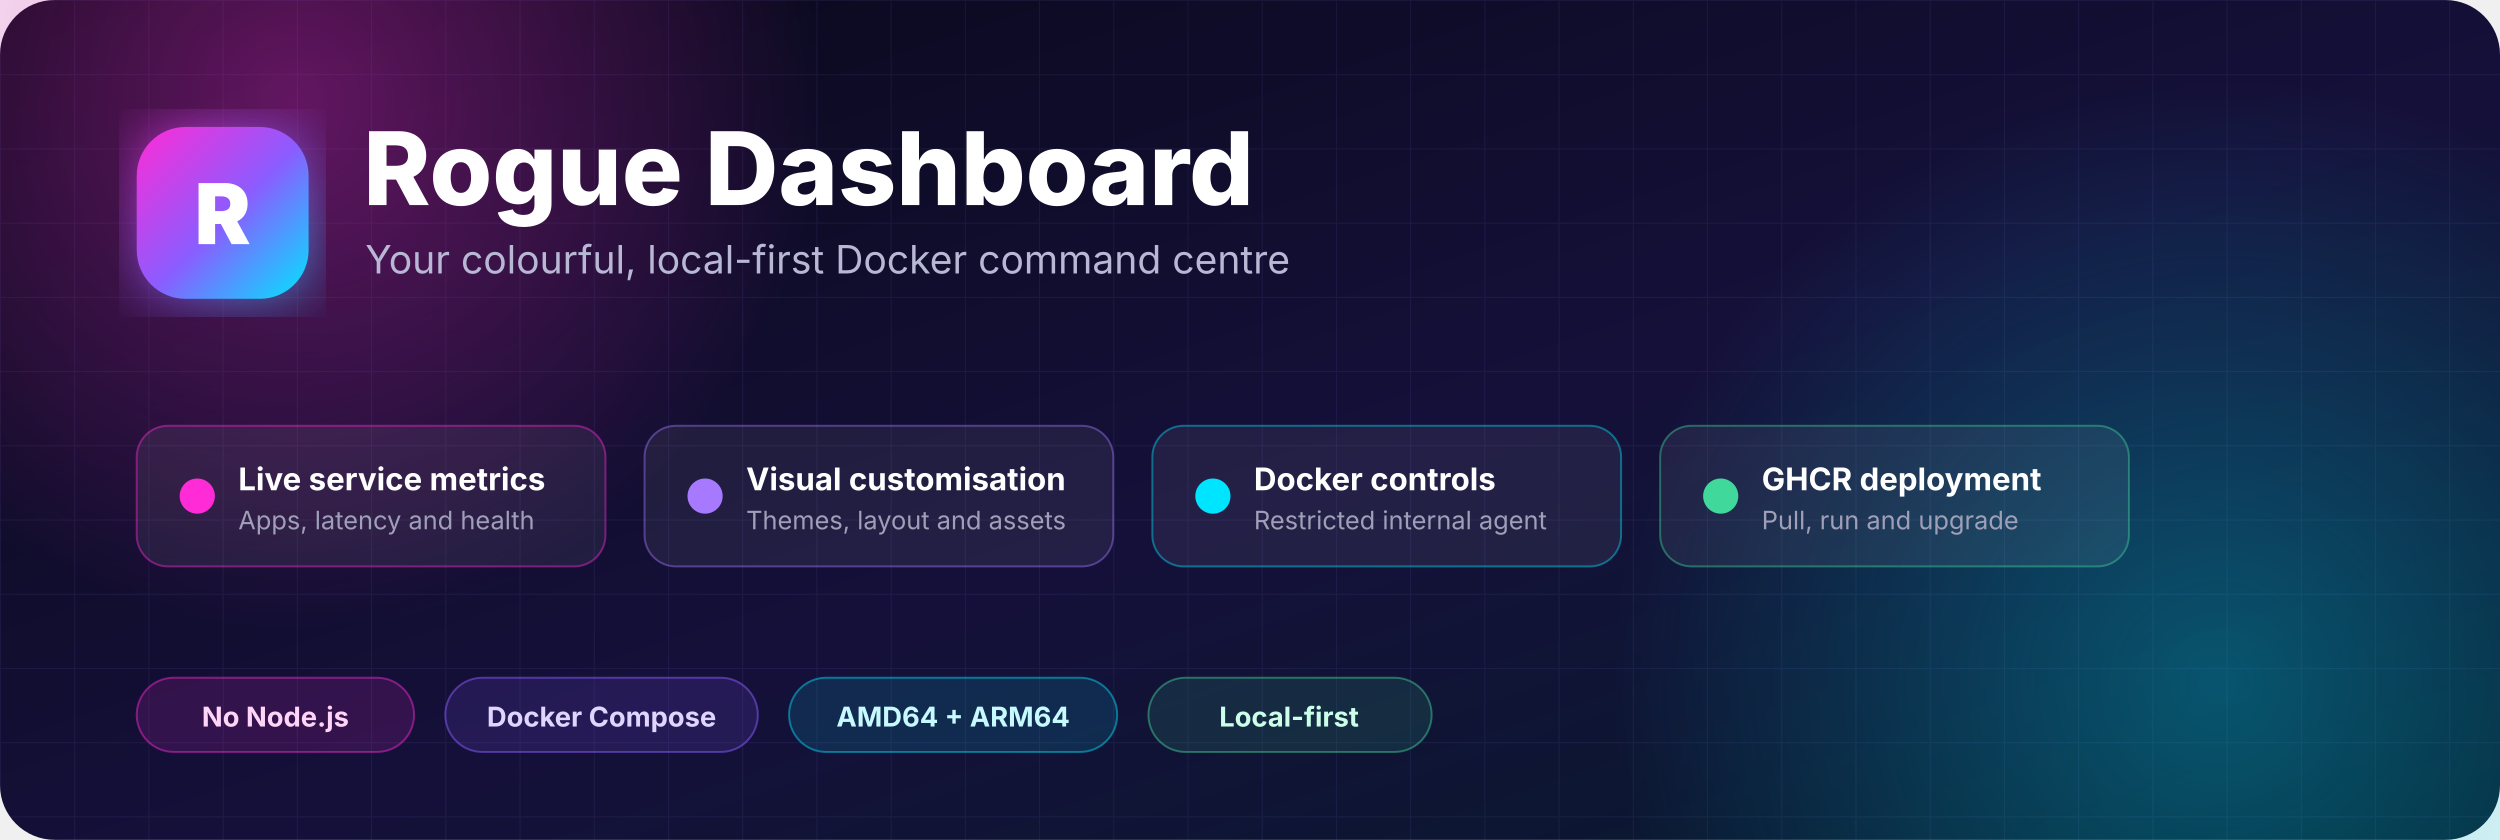
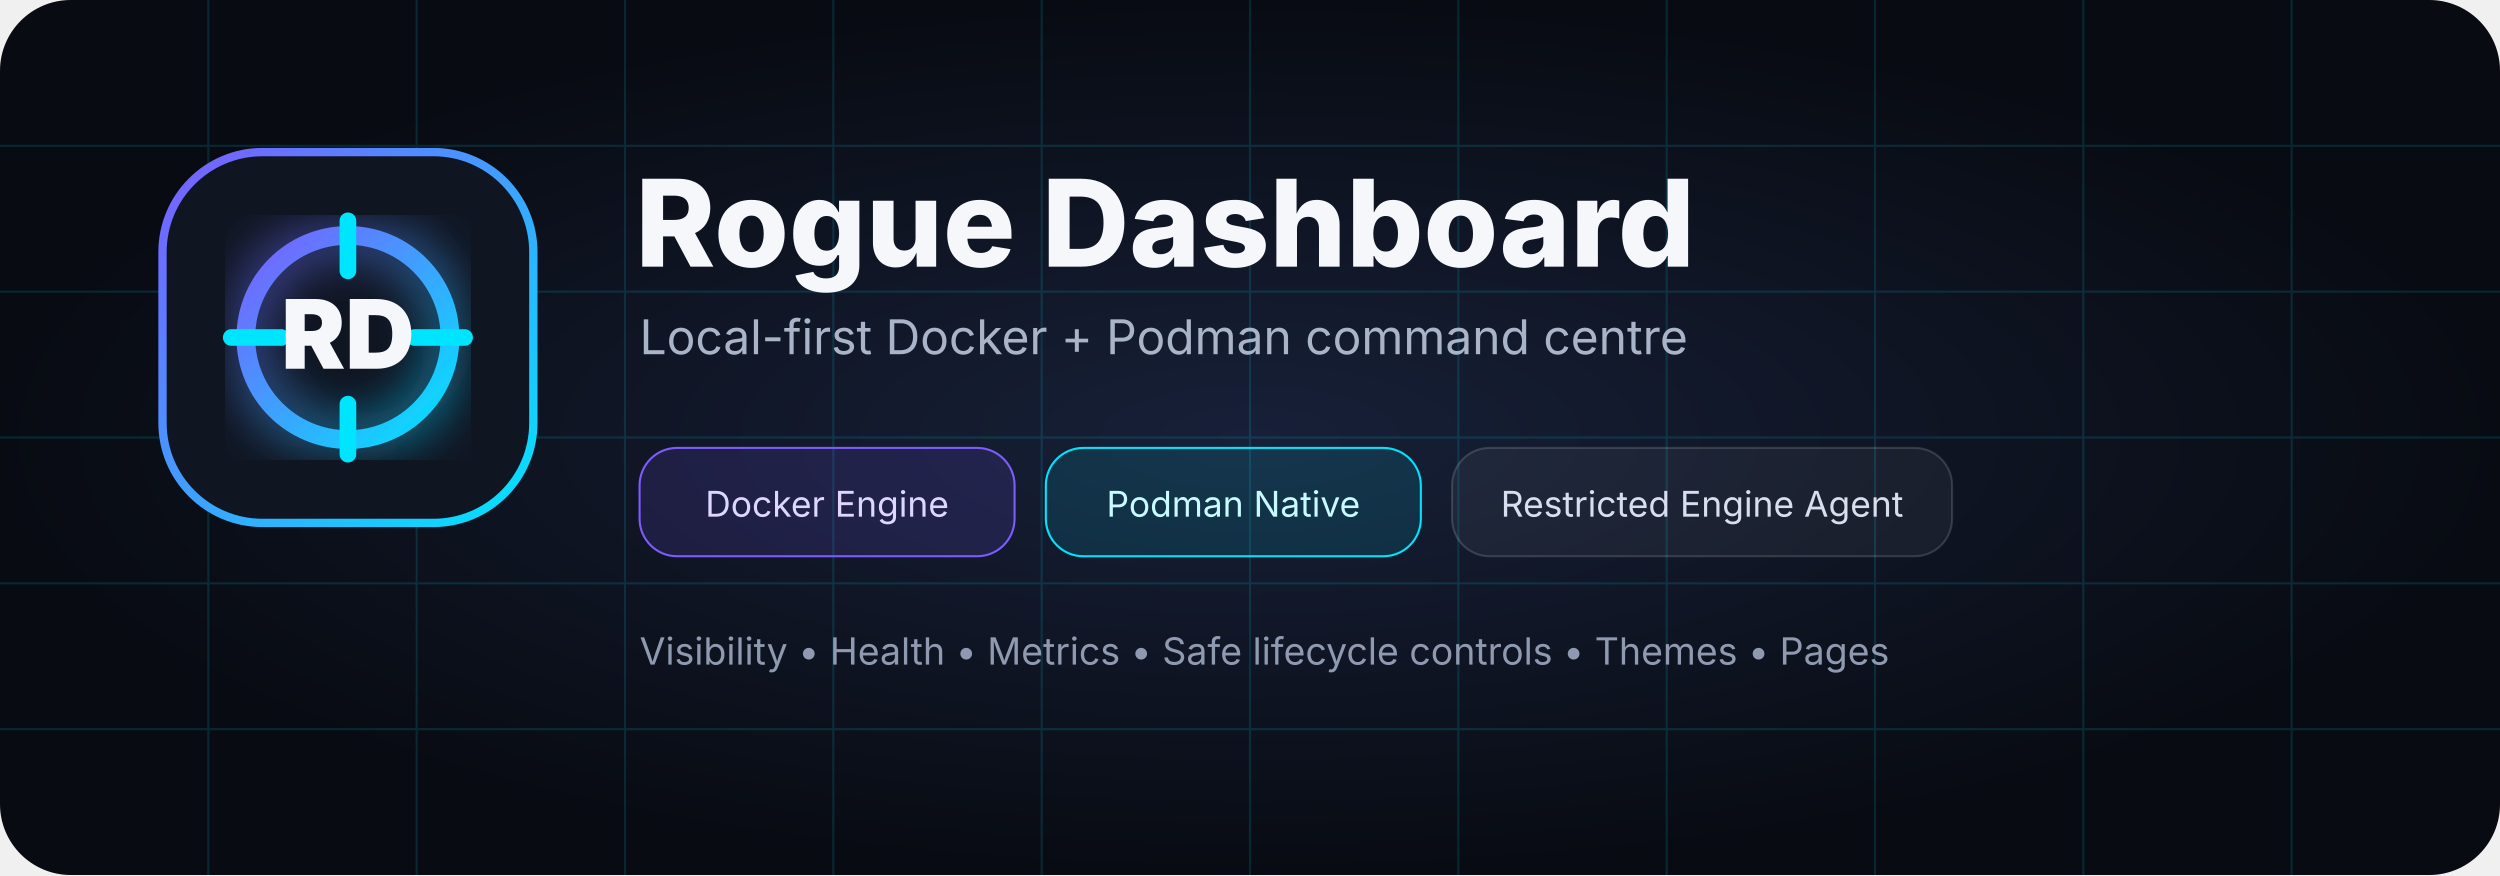
- <svg xmlns="http://www.w3.org/2000/svg" width="1280" height="430" viewBox="0 0 1280 430" role="img" aria-labelledby="title desc">
+ <svg xmlns="http://www.w3.org/2000/svg" width="1200" height="420" viewBox="0 0 1200 420" role="img" aria-labelledby="t d">
  <defs>
-     <linearGradient id="bg" x1="0" y1="0" x2="1" y2="1">
-       <stop offset="0" stop-color="#080817" />
-       <stop offset="0.55" stop-color="#15103a" />
-       <stop offset="1" stop-color="#061b2c" />
-     </linearGradient>
-     <linearGradient id="brand" x1="0" y1="0" x2="1" y2="1">
-       <stop stop-color="#ff2bd6" />
-       <stop offset="0.52" stop-color="#8b5cff" />
+     <linearGradient id="g" x1="0" y1="0" x2="1" y2="1">
+       <stop stop-color="#7c5cff" />
      <stop offset="1" stop-color="#00e5ff" />
    </linearGradient>
-     <radialGradient id="pink">
-       <stop stop-color="#ff2bd6" stop-opacity=".36" />
-       <stop offset="1" stop-color="#ff2bd6" stop-opacity="0" />
-     </radialGradient>
-     <radialGradient id="cyan">
-       <stop stop-color="#00e5ff" stop-opacity=".3" />
-       <stop offset="1" stop-color="#00e5ff" stop-opacity="0" />
+     <radialGradient id="bg">
+       <stop stop-color="#172038" />
+       <stop offset="1" stop-color="#080b12" />
    </radialGradient>
    <filter id="glow">
-       <feGaussianBlur stdDeviation="16" />
+       <feGaussianBlur stdDeviation="12" result="b" />
+       <feMerge>
+         <feMergeNode in="b" />
+         <feMergeNode in="SourceGraphic" />
+       </feMerge>
    </filter>
-     <pattern id="grid" width="38" height="38" patternUnits="userSpaceOnUse">
-       <path d="M38 0H0V38" fill="none" stroke="#9b8cff" stroke-opacity=".08" />
-     </pattern>
  </defs>
-   <rect width="1280" height="430" rx="28" fill="url(#bg)" />
-   <rect width="1280" height="430" rx="28" fill="url(#grid)" />
-   <circle cx="150" cy="52" r="270" fill="url(#pink)" />
-   <circle cx="1135" cy="350" r="310" fill="url(#cyan)" />
-   <rect x="70" y="65" width="88" height="88" rx="25" fill="url(#brand)" filter="url(#glow)" opacity=".8" />
-   <rect x="70" y="65" width="88" height="88" rx="25" fill="url(#brand)" />
-   <text x="114" y="125" fill="#fff" font-family="Inter,Segoe UI,sans-serif" font-size="43" font-weight="900" text-anchor="middle">R</text>
-   <text x="186" y="105" fill="#fff" font-family="Inter,Segoe UI,sans-serif" font-size="52" font-weight="800">Rogue Dashboard</text>
-   <text x="187" y="140" fill="#b8b8d5" font-family="Inter,Segoe UI,sans-serif" font-size="20">Your colourful, local-first Docker command centre</text>
-   <g font-family="Inter,Segoe UI,sans-serif" font-size="16" font-weight="650">
-     <g transform="translate(70 218)">
-       <rect width="240" height="72" rx="16" fill="#ffffff" fill-opacity=".065" stroke="#ff2bd6" stroke-opacity=".42" />
-       <circle cx="31" cy="36" r="9" fill="#ff2bd6" />
-       <text x="52" y="33" fill="#fff">Live service metrics</text>
-       <text x="52" y="53" fill="#9f9fb8" font-size="13" font-weight="400">Apps, latency and health</text>
-     </g>
-     <g transform="translate(330 218)">
-       <rect width="240" height="72" rx="16" fill="#ffffff" fill-opacity=".065" stroke="#a679ff" stroke-opacity=".42" />
-       <circle cx="31" cy="36" r="9" fill="#a679ff" />
-       <text x="52" y="33" fill="#fff">Visual customisation</text>
-       <text x="52" y="53" fill="#9f9fb8" font-size="13" font-weight="400">Themes, layout and assets</text>
-     </g>
-     <g transform="translate(590 218)">
-       <rect width="240" height="72" rx="16" fill="#ffffff" fill-opacity=".065" stroke="#00e5ff" stroke-opacity=".42" />
-       <circle cx="31" cy="36" r="9" fill="#00e5ff" />
-       <text x="52" y="33" fill="#fff">Docker controls</text>
-       <text x="52" y="53" fill="#9f9fb8" font-size="13" font-weight="400">Restricted internal agent</text>
-     </g>
-     <g transform="translate(850 218)">
-       <rect width="240" height="72" rx="16" fill="#ffffff" fill-opacity=".065" stroke="#41d99b" stroke-opacity=".42" />
-       <circle cx="31" cy="36" r="9" fill="#41d99b" />
-       <text x="52" y="33" fill="#fff">GHCR deployment</text>
-       <text x="52" y="53" fill="#9f9fb8" font-size="13" font-weight="400">Pull, run and upgrade</text>
-     </g>
+   <rect width="1200" height="420" rx="34" fill="url(#bg)" />
+   <g opacity=".14" stroke="#00e5ff">
+     <path d="M0 70h1200M0 140h1200M0 210h1200M0 280h1200M0 350h1200" />
+     <path d="M100 0v420M200 0v420M300 0v420M400 0v420M500 0v420M600 0v420M700 0v420M800 0v420M900 0v420M1000 0v420M1100 0v420" />
  </g>
-   <g transform="translate(70 347)" font-family="Inter,Segoe UI,sans-serif" font-size="14" font-weight="700">
-     <rect width="142" height="38" rx="19" fill="#ff2bd6" fill-opacity=".14" stroke="#ff2bd6" stroke-opacity=".45" />
-     <text x="71" y="25" text-anchor="middle" fill="#ffd5f7">No Node.js</text>
-     <rect x="158" width="160" height="38" rx="19" fill="#8b5cff" fill-opacity=".14" stroke="#8b5cff" stroke-opacity=".5" />
-     <text x="238" y="25" text-anchor="middle" fill="#dfd5ff">Docker Compose</text>
-     <rect x="334" width="168" height="38" rx="19" fill="#00e5ff" fill-opacity=".12" stroke="#00e5ff" stroke-opacity=".45" />
-     <text x="418" y="25" text-anchor="middle" fill="#c7faff">AMD64 + ARM64</text>
-     <rect x="518" width="145" height="38" rx="19" fill="#41d99b" fill-opacity=".12" stroke="#41d99b" stroke-opacity=".45" />
-     <text x="590" y="25" text-anchor="middle" fill="#ccffe9">Local-first</text>
+   <g transform="translate(78 73)">
+     <rect width="178" height="178" rx="48" fill="#101522" stroke="url(#g)" stroke-width="4" />
+     <circle cx="89" cy="89" r="49" fill="none" stroke="url(#g)" stroke-width="9" filter="url(#glow)" />
+     <path d="M89 33v24M89 121v24M33 89h24M121 89h24" stroke="#00e5ff" stroke-width="8" stroke-linecap="round" />
+     <text x="89" y="104" text-anchor="middle" font-family="Inter,Segoe UI,sans-serif" font-size="46" font-weight="900" fill="#f5f7fb">RD</text>
  </g>
+   <text x="305" y="128" font-family="Inter,Segoe UI,sans-serif" font-size="58" font-weight="800" fill="#f5f7fb">Rogue Dashboard</text>
+   <text x="307" y="170" font-family="Inter,Segoe UI,sans-serif" font-size="23" fill="#aab4c8">Local-first Docker + Podman command centre</text>
+   <g transform="translate(307 215)" font-family="Inter,Segoe UI,sans-serif">
+     <rect width="180" height="52" rx="18" fill="#7c5cff" fill-opacity=".14" stroke="#7c5cff" />
+     <text x="90" y="33" text-anchor="middle" fill="#ddd6ff" font-size="17">Docker Engine</text>
+     <rect x="195" width="180" height="52" rx="18" fill="#00e5ff" fill-opacity=".11" stroke="#00e5ff" />
+     <text x="285" y="33" text-anchor="middle" fill="#c8fbff" font-size="17">Podman Native</text>
+     <rect x="390" width="240" height="52" rx="18" fill="#fff" fill-opacity=".05" stroke="#fff" stroke-opacity=".15" />
+     <text x="510" y="33" text-anchor="middle" fill="#d7deed" font-size="17">Restricted Engine Agent</text>
+   </g>
+   <text x="307" y="319" font-family="Inter,Segoe UI,sans-serif" font-size="18" fill="#8f9ab0">Visibility • Health • Metrics • Safe lifecycle controls • Themes • Pages</text>
</svg>
